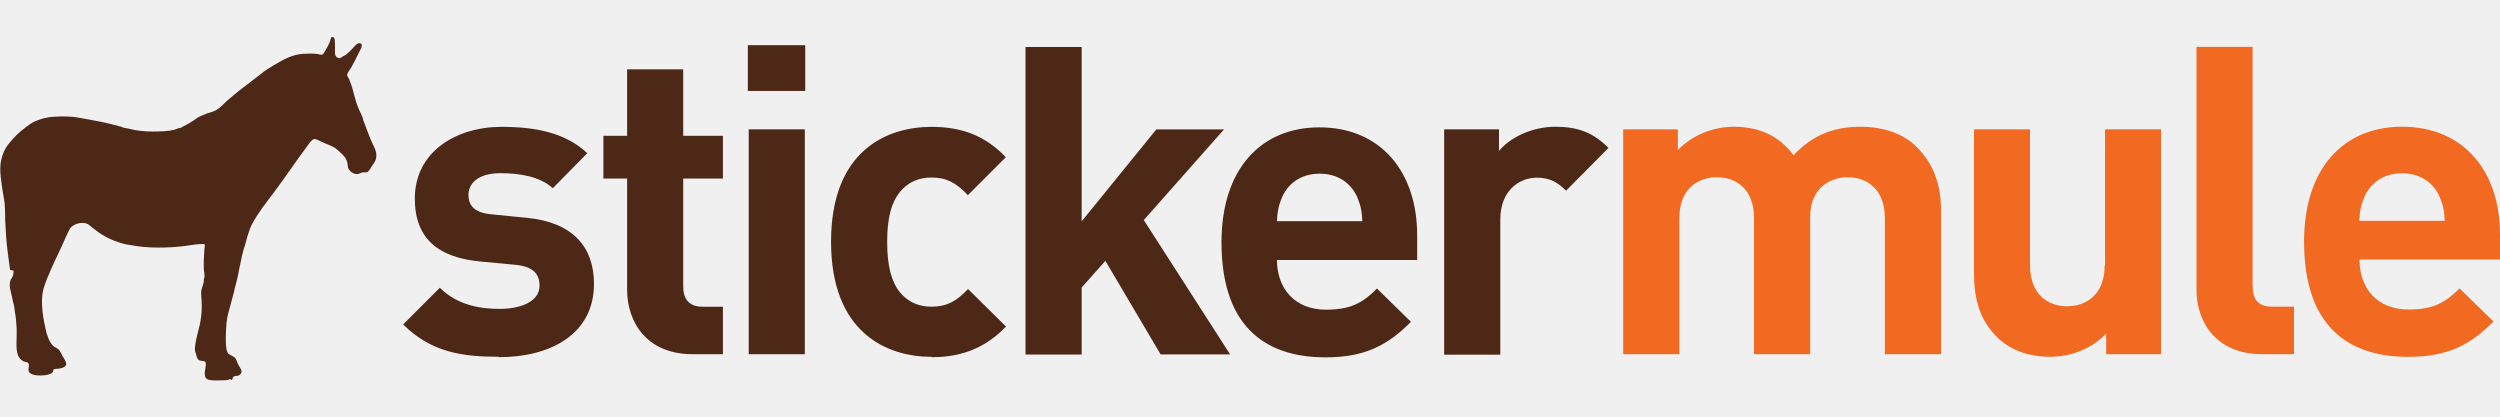
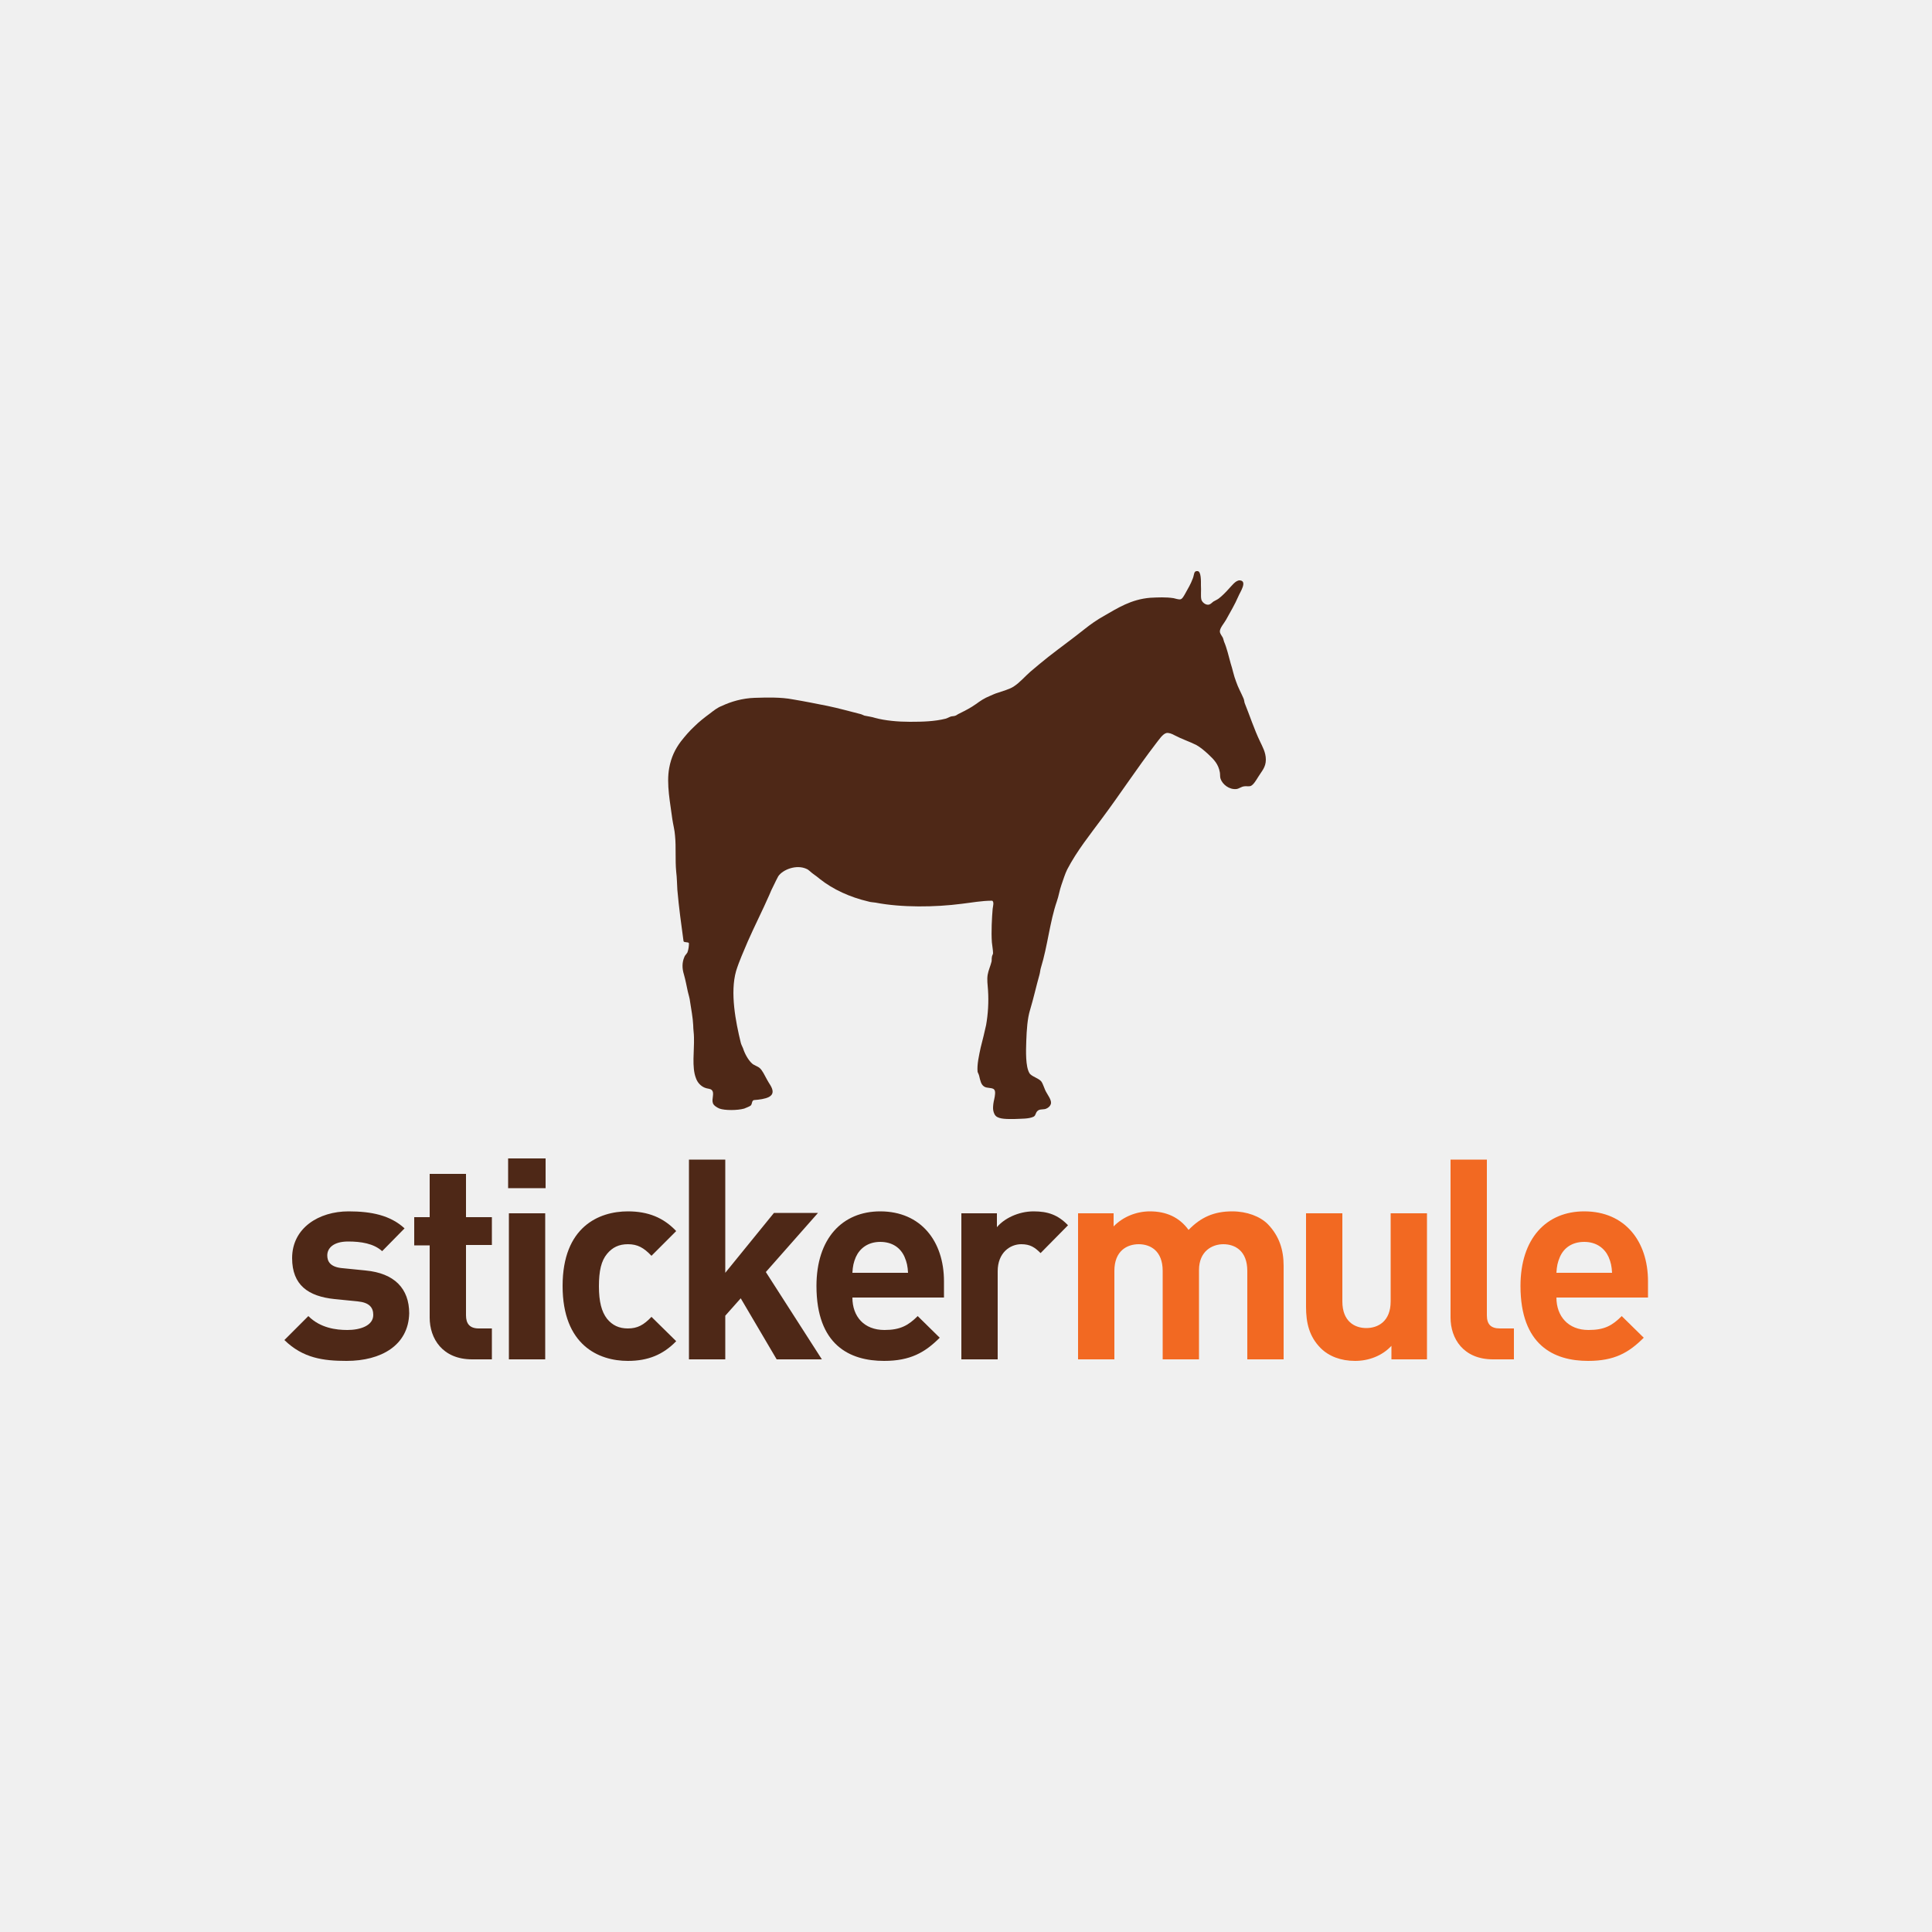
- <svg xmlns="http://www.w3.org/2000/svg" width="150" height="25" viewBox="0 0 150 25">
-   <path fill="#4e2817" d="M29.938 21.406c-2.123 0-4.04-.233-5.748-1.942l2.2-2.2c1.114 1.112 2.565 1.268 3.6 1.268 1.165 0 2.382-.388 2.382-1.398 0-.673-.363-1.14-1.424-1.243l-2.124-.2c-2.434-.23-3.935-1.29-3.935-3.78 0-2.79 2.46-4.3 5.2-4.3 2.1 0 3.86.37 5.15 1.58l-2.07 2.1c-.78-.7-1.97-.9-3.14-.9-1.35 0-1.92.62-1.92 1.3 0 .5.2 1.07 1.4 1.17l2.12.21c2.67.26 4.01 1.69 4.01 3.96 0 2.98-2.54 4.4-5.73 4.4zm11.6-.156c-2.746 0-3.91-1.94-3.91-3.857v-6.68h-1.425V8.15h1.424V4.16h3.366v3.99h2.382v2.562h-2.382v6.474c0 .777.363 1.217 1.165 1.217h1.217v2.848h-1.838zM44.87 5.455V2.71h3.445v2.745H44.87zm.053 15.796V7.76h3.366v13.49h-3.37zm10.973.16c-2.693 0-6.033-1.45-6.033-6.91s3.34-6.89 6.033-6.89c1.864 0 3.262.57 4.454 1.82l-2.278 2.28c-.7-.75-1.295-1.06-2.175-1.06-.803 0-1.424.29-1.916.88-.51.65-.75 1.56-.75 2.98s.24 2.36.75 3.01c.5.6 1.12.88 1.92.88.88 0 1.48-.31 2.18-1.06l2.28 2.25c-1.19 1.24-2.59 1.84-4.45 1.84zm13.74-.15l-3.313-5.61-1.423 1.6v4.02h-3.37V2.82h3.37v10.46l4.48-5.517h4.063l-4.816 5.44 5.18 8.06h-4.17zm6.98-5.69c0 1.74 1.06 3.01 2.953 3.01 1.47 0 2.2-.41 3.05-1.27l2.04 2c-1.38 1.37-2.7 2.13-5.13 2.13-3.19 0-6.24-1.45-6.24-6.91 0-4.4 2.38-6.89 5.87-6.89 3.75 0 5.87 2.75 5.87 6.45v1.51H76.6zm4.816-3.75c-.362-.8-1.113-1.4-2.252-1.4-1.14 0-1.89.6-2.253 1.4-.207.5-.285.86-.31 1.45h5.125c-.025-.59-.102-.95-.31-1.45zm12.553-.36c-.518-.51-.958-.8-1.786-.8-1.04 0-2.18.78-2.18 2.49v8.13h-3.37V7.76h3.29v1.295c.64-.777 1.94-1.45 3.39-1.45 1.32 0 2.25.336 3.18 1.27l-2.54 2.562z" />
-   <path fill="#F26922" d="M111.65 7.605c-1.683 0-2.9.518-4.04 1.71-.854-1.166-2.07-1.71-3.573-1.71-1.243 0-2.486.492-3.366 1.398V7.76h-3.28v13.49h3.37v-8.156c0-1.84 1.19-2.46 2.25-2.46 1.07 0 2.23.62 2.23 2.46v8.156h3.37v-8.234c0-1.76 1.22-2.382 2.25-2.382 1.06 0 2.23.62 2.23 2.46v8.156h3.37v-8.622c0-1.476-.39-2.745-1.48-3.832-.75-.75-1.96-1.19-3.31-1.19zm14.63 8.312c0 1.838-1.19 2.46-2.252 2.46-1.06 0-2.227-.622-2.227-2.46V7.76h-3.36v8.623c0 1.475.29 2.744 1.37 3.832.75.75 1.84 1.19 3.19 1.19 1.25 0 2.49-.465 3.37-1.397v1.243h3.29V7.76h-3.36v8.157zm8.876 1.27V2.813h-3.366V17.39c0 1.917 1.165 3.86 3.935 3.86h1.916V18.4h-1.29c-.85 0-1.19-.413-1.19-1.215zM150 14.05c0-3.703-2.123-6.447-5.878-6.447-3.496 0-5.878 2.486-5.878 6.888 0 5.47 3.055 6.92 6.24 6.92 2.434 0 3.755-.75 5.127-2.12l-2.04-1.99c-.85.86-1.58 1.27-3.05 1.27-1.89 0-2.95-1.27-2.95-3H150v-1.51zm-8.44-.803c.025-.597.102-.96.31-1.45.362-.805 1.113-1.4 2.252-1.4 1.14 0 1.89.595 2.252 1.4.208.49.285.852.31 1.45h-5.125z" />
-   <path fill-rule="evenodd" clip-rule="evenodd" fill="#4e2817" d="M13.82 22.744c-.195.093-.46.072-.733.08-.235.007-.565.012-.702-.11-.075-.065-.096-.207-.1-.29-.007-.1.018-.22.04-.332.024-.13.05-.3 0-.37-.06-.085-.27-.05-.382-.112-.118-.066-.152-.224-.19-.4-.013-.057-.046-.108-.05-.152-.034-.27.057-.634.12-.913.066-.295.152-.57.2-.843.074-.413.1-.88.07-1.305-.013-.22-.043-.396-.01-.58.033-.175.106-.32.14-.493.012-.055.003-.12.01-.18.008-.054.04-.097.04-.14.007-.116-.03-.258-.04-.402-.023-.387.007-.933.032-1.264.008-.116.062-.248-.02-.3-.403-.007-.77.07-1.145.12-1.01.13-2.278.146-3.25-.05-.093-.02-.186-.02-.272-.04-.69-.16-1.326-.455-1.817-.843-.07-.06-.16-.124-.25-.19-.08-.066-.17-.155-.25-.192-.39-.183-.91.028-1.07.28-.06.102-.11.232-.17.352-.06.115-.11.236-.16.35-.26.594-.55 1.16-.81 1.757-.15.344-.32.727-.43 1.114-.24.82-.01 1.918.17 2.69.02.07.06.14.08.22.06.186.19.434.33.56.08.067.21.107.29.182.11.092.19.275.27.43.04.066.09.14.13.22.1.174.14.33-.06.433-.14.08-.36.1-.57.11-.09.03-.06.15-.12.22-.03.04-.17.09-.24.11-.27.08-.72.08-.93 0-.1-.03-.22-.11-.25-.2-.05-.16.08-.37-.04-.5-.05-.05-.16-.04-.26-.09-.14-.06-.27-.19-.34-.36-.16-.4-.06-1.04-.08-1.53 0-.14-.02-.3-.03-.46-.01-.29-.08-.58-.11-.87-.01-.14-.06-.26-.09-.39-.04-.2-.08-.43-.14-.64-.06-.23-.07-.45.01-.65.02-.05.08-.1.11-.18.05-.11.07-.25.06-.35-.03-.05-.17-.01-.21-.07-.08-.63-.18-1.27-.23-1.93-.02-.22-.02-.45-.04-.68-.04-.45-.01-.92-.05-1.35-.02-.21-.07-.41-.1-.62C.1 11-.06 10.25.06 9.65c.08-.39.218-.708.44-.995.16-.2.33-.39.51-.57.18-.17.38-.34.59-.49.14-.1.28-.214.43-.284.34-.16.78-.29 1.24-.31.46-.02.988-.03 1.447.06.44.08.876.15 1.306.24.42.08.836.2 1.235.3.05.01.096.04.15.06.127.03.27.04.41.08.37.1.86.15 1.318.15.495 0 .94-.01 1.347-.11.06-.02.1-.05.17-.07.06-.03.14-.02.2-.04.04-.02.08-.06.13-.08.23-.11.43-.23.64-.37.162-.12.3-.22.52-.3.1-.03.195-.09.29-.12.21-.06.434-.12.593-.23.25-.16.437-.39.645-.57.22-.19.44-.37.66-.55.47-.36.93-.7 1.37-1.05.22-.18.47-.34.73-.49.51-.29 1.02-.63 1.75-.68.29-.02.59-.03.88.01.08.01.19.06.26.04.08-.02.14-.14.19-.23.11-.19.19-.32.28-.55.06-.14.03-.29.18-.28.15.01.12.39.13.53.01.18-.02.41.01.53.02.09.13.21.25.21.08 0 .14-.06.21-.11.08-.04.15-.07.2-.11.12-.09.26-.23.38-.36.1-.1.26-.34.43-.32.29.03 0 .46-.06.59-.15.33-.29.58-.46.89-.07.12-.23.3-.23.43 0 .09.08.15.12.25.02.045.03.09.05.14.1.23.18.55.25.81.07.226.12.46.21.68.08.22.2.42.28.636.03.06.03.127.05.18.19.47.36 1.007.58 1.46.09.185.22.41.21.685 0 .3-.15.44-.29.66-.07.12-.17.297-.28.33-.08.03-.17 0-.25.01-.11.02-.19.09-.29.1-.27.03-.51-.18-.59-.38-.02-.07-.01-.16-.03-.24-.06-.327-.22-.484-.45-.69-.14-.136-.26-.24-.44-.334-.26-.132-.54-.214-.81-.36-.1-.054-.223-.107-.31-.09-.143.027-.29.263-.4.41-.704.934-1.33 1.893-2.024 2.81-.46.607-.95 1.223-1.315 1.917-.09.178-.15.38-.22.58-.07.2-.11.42-.18.64-.27.76-.35 1.69-.59 2.49-.03.08-.04.18-.06.27-.11.41-.23.87-.35 1.31-.1.32-.13.76-.147 1.185-.01.397-.03.963.11 1.215.08.13.35.18.457.32.07.095.12.284.19.41.05.09.19.275.18.41-.01.103-.09.175-.17.21-.08.043-.21.02-.29.06-.09.05-.05.16-.14.22z" />
+ <svg xmlns="http://www.w3.org/2000/svg" version="1.1" id="Layer_1" x="0px" y="0px" viewBox="0 0 500 500" style="enable-background:new 0 0 500 500;" xml:space="preserve">
+   <style type="text/css">
+ 	.Arched_x0020_Green{fill:url(#SVGID_1_);stroke:#FFFFFF;stroke-width:0.25;stroke-miterlimit:1;}
+ 	.st0{fill:#4E2817;}
+ 	.st1{fill:#F26922;}
+ 	.st2{fill-rule:evenodd;clip-rule:evenodd;fill:#4E2817;}
+ </style>
+   <linearGradient id="SVGID_1_" gradientUnits="userSpaceOnUse" x1="250" y1="250" x2="250.707" y2="249.293">
+     <stop offset="0" style="stop-color:#1EAB4B" />
+     <stop offset="0.983" style="stop-color:#19361A" />
+   </linearGradient>
+   <path class="st0" d="M89.7,352.2c-6,0-11.3-0.7-16.1-5.4l6.2-6.2c3.1,3.1,7.2,3.6,10.1,3.6c3.3,0,6.7-1.1,6.7-3.9c0-1.9-1-3.2-4-3.5  l-6-0.6c-6.8-0.7-11-3.6-11-10.6c0-7.8,6.9-12.1,14.6-12.1c5.9,0,10.8,1,14.5,4.4l-5.8,5.9c-2.2-2-5.5-2.5-8.8-2.5  c-3.8,0-5.4,1.7-5.4,3.6c0,1.4,0.6,3,3.9,3.3l6,0.6c7.5,0.7,11.3,4.7,11.3,11.1C105.7,348.2,98.6,352.2,89.7,352.2z" />
+   <path class="st0" d="M122.2,351.8c-7.7,0-11-5.4-11-10.8v-18.7h-4V315h4v-11.2h9.4V315h6.7v7.2h-6.7v18.2c0,2.2,1,3.4,3.3,3.4h3.4v8  H122.2z" />
+   <path class="st0" d="M131.5,307.5v-7.7h9.7v7.7H131.5z M131.7,351.8V314h9.4v37.8H131.7z" />
+   <path class="st0" d="M162.5,352.2c-7.6,0-16.9-4.1-16.9-19.4c0-15.3,9.4-19.3,16.9-19.3c5.2,0,9.2,1.6,12.5,5.1l-6.4,6.4  c-2-2.1-3.6-3-6.1-3c-2.3,0-4,0.8-5.4,2.5c-1.5,1.8-2.1,4.4-2.1,8.4c0,4,0.7,6.6,2.1,8.4c1.4,1.7,3.1,2.5,5.4,2.5  c2.5,0,4.1-0.9,6.1-3l6.4,6.3C171.6,350.6,167.7,352.2,162.5,352.2z" />
+   <path class="st0" d="M201,351.8l-9.3-15.8l-4,4.5v11.3h-9.4v-51.7h9.4v29.3l12.6-15.5h11.4l-13.5,15.3l14.5,22.6H201z" />
+   <path class="st0" d="M220.6,335.8c0,4.9,3,8.4,8.3,8.4c4.1,0,6.2-1.2,8.6-3.6l5.7,5.6c-3.8,3.8-7.6,6-14.4,6  c-8.9,0-17.5-4.1-17.5-19.4c0-12.3,6.7-19.3,16.5-19.3c10.5,0,16.5,7.7,16.5,18.1v4.2H220.6z M234.1,325.3c-1-2.3-3.1-3.9-6.3-3.9  c-3.2,0-5.3,1.7-6.3,3.9c-0.6,1.4-0.8,2.4-0.9,4.1H235C234.9,327.7,234.7,326.7,234.1,325.3z" />
+   <path class="st0" d="M269.3,324.3c-1.5-1.5-2.7-2.3-5-2.3c-2.9,0-6.1,2.2-6.1,7v22.8h-9.4V314h9.2v3.6c1.8-2.2,5.5-4.1,9.5-4.1  c3.7,0,6.3,0.9,8.9,3.6L269.3,324.3z" />
+   <path class="st1" d="M318.9,313.5c-4.7,0-8.1,1.5-11.3,4.8c-2.4-3.3-5.8-4.8-10-4.8c-3.5,0-7,1.4-9.4,3.9V314h-9.2v37.8h9.4v-22.9  c0-5.2,3.3-6.9,6.3-6.9c3,0,6.2,1.7,6.2,6.9v22.9h9.4v-23.1c0-4.9,3.4-6.7,6.3-6.7c3,0,6.2,1.7,6.2,6.9v22.9h9.4v-24.2  c0-4.1-1.1-7.7-4.1-10.8C326.1,314.8,322.7,313.5,318.9,313.5z" />
+   <path class="st1" d="M359.9,336.8c0,5.2-3.3,6.9-6.3,6.9c-3,0-6.2-1.7-6.2-6.9V314h-9.4v24.2c0,4.1,0.8,7.7,3.8,10.7  c2.1,2.1,5.2,3.3,8.9,3.3c3.5,0,7-1.3,9.4-3.9v3.5h9.2V314h-9.4V336.8z" />
+   <path class="st1" d="M384.8,340.4v-40.3h-9.4V341c0,5.4,3.3,10.8,11,10.8h5.4v-8h-3.6C385.8,343.8,384.8,342.7,384.8,340.4z" />
+   <path class="st1" d="M426.5,331.6c0-10.4-6-18.1-16.5-18.1c-9.8,0-16.5,7-16.5,19.3c0,15.3,8.6,19.4,17.5,19.4  c6.8,0,10.5-2.1,14.4-6l-5.7-5.6c-2.4,2.4-4.4,3.6-8.6,3.6c-5.3,0-8.3-3.6-8.3-8.4h23.7V331.6z M402.8,329.4  c0.1-1.7,0.3-2.7,0.9-4.1c1-2.3,3.1-3.9,6.3-3.9c3.2,0,5.3,1.7,6.3,3.9c0.6,1.4,0.8,2.4,0.9,4.1H402.8z" />
+   <path class="st2" d="M267.5,289c-1.3,0.6-3.1,0.5-5,0.6c-1.6,0-3.9,0.1-4.8-0.8c-0.5-0.5-0.7-1.4-0.7-2c0-0.7,0.1-1.5,0.3-2.3  c0.2-0.9,0.4-2.1,0-2.5c-0.4-0.6-1.9-0.3-2.6-0.8c-0.8-0.5-1-1.5-1.3-2.8c-0.1-0.4-0.3-0.7-0.4-1c-0.2-1.9,0.4-4.4,0.8-6.3  c0.5-2,1-3.9,1.4-5.8c0.5-2.8,0.7-6,0.5-9c-0.1-1.5-0.3-2.7-0.1-4c0.2-1.2,0.7-2.2,1-3.4c0.1-0.4,0-0.8,0.1-1.2c0-0.4,0.3-0.7,0.3-1  c0-0.8-0.2-1.8-0.3-2.8c-0.2-2.7,0-6.4,0.2-8.7c0.1-0.8,0.4-1.7-0.1-2.1c-2.8,0-5.3,0.5-7.9,0.8c-6.9,0.9-15.6,1-22.3-0.3  c-0.6-0.1-1.3-0.1-1.9-0.3c-4.7-1.1-9.1-3.1-12.5-5.8c-0.5-0.4-1.1-0.9-1.7-1.3c-0.6-0.4-1.2-1.1-1.7-1.3c-2.7-1.3-6.3,0.2-7.4,1.9  c-0.4,0.7-0.8,1.6-1.2,2.4c-0.4,0.8-0.8,1.6-1.1,2.4c-1.8,4.1-3.8,8-5.6,12.1c-1,2.4-2.2,5-3,7.6c-1.6,5.6-0.1,13.2,1.2,18.5  c0.1,0.5,0.4,1,0.6,1.5c0.4,1.3,1.3,3,2.3,3.9c0.5,0.5,1.4,0.7,2,1.2c0.7,0.6,1.3,1.9,1.9,3c0.2,0.4,0.6,1,0.9,1.5  c0.7,1.2,0.9,2.3-0.4,3c-1,0.5-2.5,0.7-3.9,0.8c-0.6,0.2-0.4,1-0.8,1.4c-0.2,0.2-1.2,0.6-1.7,0.8c-1.8,0.5-5,0.5-6.4,0  c-0.7-0.3-1.5-0.8-1.7-1.4c-0.4-1.1,0.5-2.6-0.3-3.4c-0.4-0.4-1.1-0.3-1.8-0.6c-1-0.4-1.9-1.3-2.3-2.5c-1.1-2.8-0.4-7.1-0.5-10.5  c0-1-0.2-2.1-0.2-3.2c-0.1-2-0.5-4-0.8-6c-0.1-1-0.4-1.8-0.6-2.7c-0.3-1.4-0.6-3-1-4.4c-0.5-1.6-0.5-3.1,0.1-4.5  c0.1-0.4,0.5-0.7,0.8-1.2c0.3-0.8,0.4-1.7,0.4-2.4c-0.2-0.4-1.2-0.1-1.4-0.5c-0.6-4.4-1.2-8.7-1.6-13.3c-0.1-1.5-0.1-3.1-0.3-4.7  c-0.3-3.1,0-6.3-0.3-9.3c-0.1-1.5-0.5-2.9-0.7-4.3c-0.5-4-1.6-9.1-0.8-13.3c0.5-2.7,1.5-4.8,3-6.8c1.1-1.4,2.2-2.7,3.5-3.9  c1.2-1.2,2.6-2.3,4.1-3.4c0.9-0.7,1.9-1.5,3-1.9c2.3-1.1,5.3-2,8.5-2.1c3.2-0.1,6.8-0.2,9.9,0.4c3,0.5,6,1.1,9,1.7  c2.9,0.6,5.7,1.4,8.5,2.1c0.4,0.1,0.7,0.3,1,0.4c0.9,0.2,1.9,0.3,2.8,0.6c2.6,0.7,5.9,1,9,1c3.4,0,6.4-0.1,9.2-0.8  c0.4-0.1,0.7-0.3,1.2-0.5c0.4-0.2,1-0.1,1.4-0.3c0.3-0.1,0.6-0.4,0.9-0.5c1.6-0.8,3-1.5,4.4-2.5c1.1-0.8,2.1-1.5,3.6-2.1  c0.7-0.3,1.3-0.6,2-0.8c1.4-0.5,3-0.9,4.1-1.6c1.7-1.1,3-2.7,4.4-3.9c1.5-1.3,3-2.5,4.6-3.8c3.2-2.5,6.4-4.8,9.4-7.2  c1.5-1.2,3.2-2.4,5-3.4c3.5-2,7-4.3,12-4.7c2-0.1,4-0.2,6,0.1c0.5,0.1,1.3,0.4,1.8,0.3c0.5-0.1,0.9-0.9,1.3-1.6  c0.7-1.3,1.3-2.2,1.9-3.8c0.4-1,0.2-2,1.2-1.9c1,0,0.9,2.7,0.9,3.7c0.1,1.2-0.1,2.8,0.1,3.6c0.1,0.6,0.9,1.4,1.7,1.4  c0.6,0,0.9-0.4,1.4-0.8c0.5-0.3,1-0.5,1.4-0.8c0.8-0.6,1.8-1.6,2.6-2.5c0.7-0.7,1.8-2.3,2.9-2.2c2,0.2,0,3.1-0.4,4.1  c-1,2.3-2,3.9-3.2,6.1c-0.5,0.9-1.6,2.1-1.6,3c0,0.6,0.5,1.1,0.8,1.7c0.1,0.3,0.2,0.7,0.3,1c0.7,1.6,1.2,3.8,1.7,5.6  c0.5,1.5,0.8,3.2,1.4,4.7c0.5,1.5,1.3,2.9,1.9,4.3c0.2,0.4,0.2,0.9,0.3,1.2c1.3,3.2,2.5,6.9,4,10c0.6,1.3,1.5,2.8,1.5,4.7  c0,2-1.1,3-2,4.5c-0.5,0.8-1.2,2-1.9,2.3c-0.5,0.2-1.2,0-1.7,0.1c-0.8,0.1-1.3,0.6-2,0.7c-1.9,0.2-3.6-1.2-4.1-2.6  c-0.2-0.5-0.1-1.1-0.2-1.7c-0.4-2.2-1.5-3.3-3.1-4.8c-1-0.9-1.8-1.6-3-2.3c-1.8-0.9-3.7-1.5-5.6-2.5c-0.7-0.4-1.5-0.7-2.1-0.6  c-1,0.2-2,1.8-2.8,2.8c-4.9,6.4-9.2,13-13.9,19.3c-3.1,4.2-6.5,8.4-9,13.2c-0.6,1.2-1,2.6-1.5,4c-0.5,1.4-0.7,2.9-1.2,4.3  c-1.8,5.2-2.4,11.6-4.1,17.1c-0.2,0.6-0.2,1.2-0.4,1.9c-0.8,2.8-1.5,6-2.4,9c-0.7,2.2-0.9,5.2-1,8.1c-0.1,2.7-0.2,6.6,0.8,8.3  c0.5,0.9,2.4,1.3,3.1,2.2c0.5,0.7,0.8,2,1.3,2.8c0.3,0.6,1.3,1.9,1.2,2.8c-0.1,0.7-0.7,1.2-1.2,1.4c-0.6,0.3-1.4,0.1-2,0.4  C267.9,287.8,268.2,288.6,267.5,289z" />
</svg>
